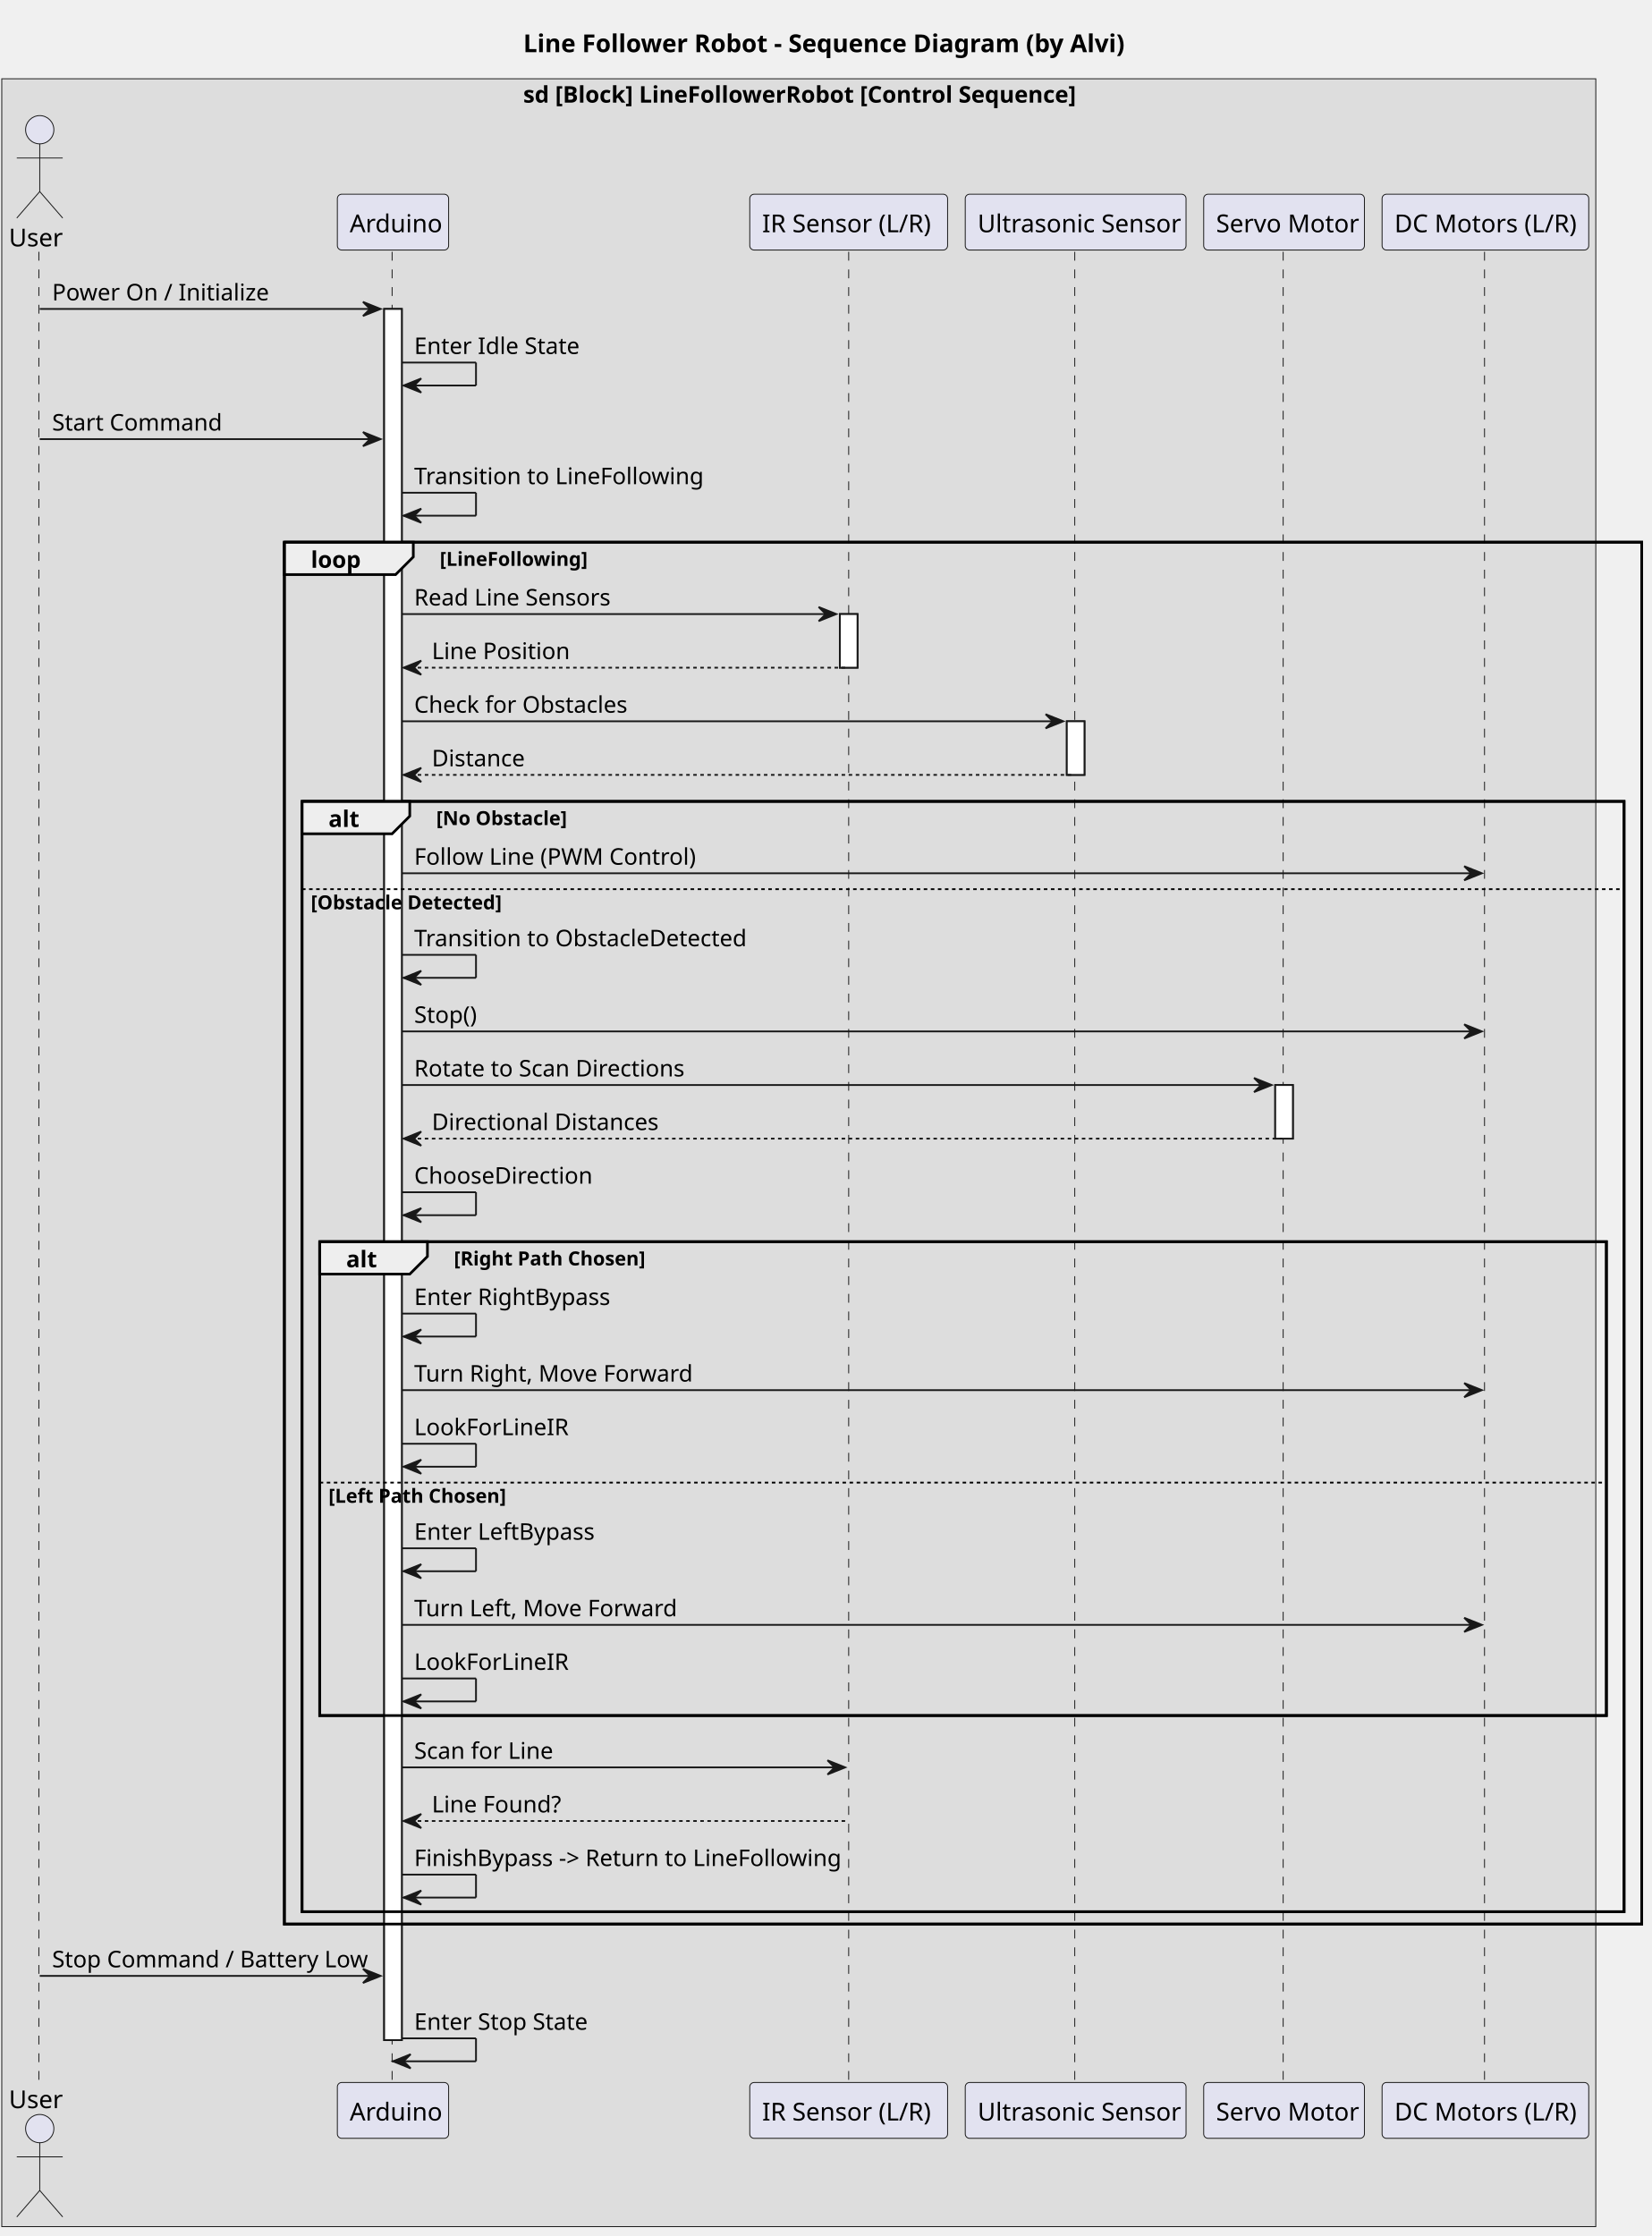
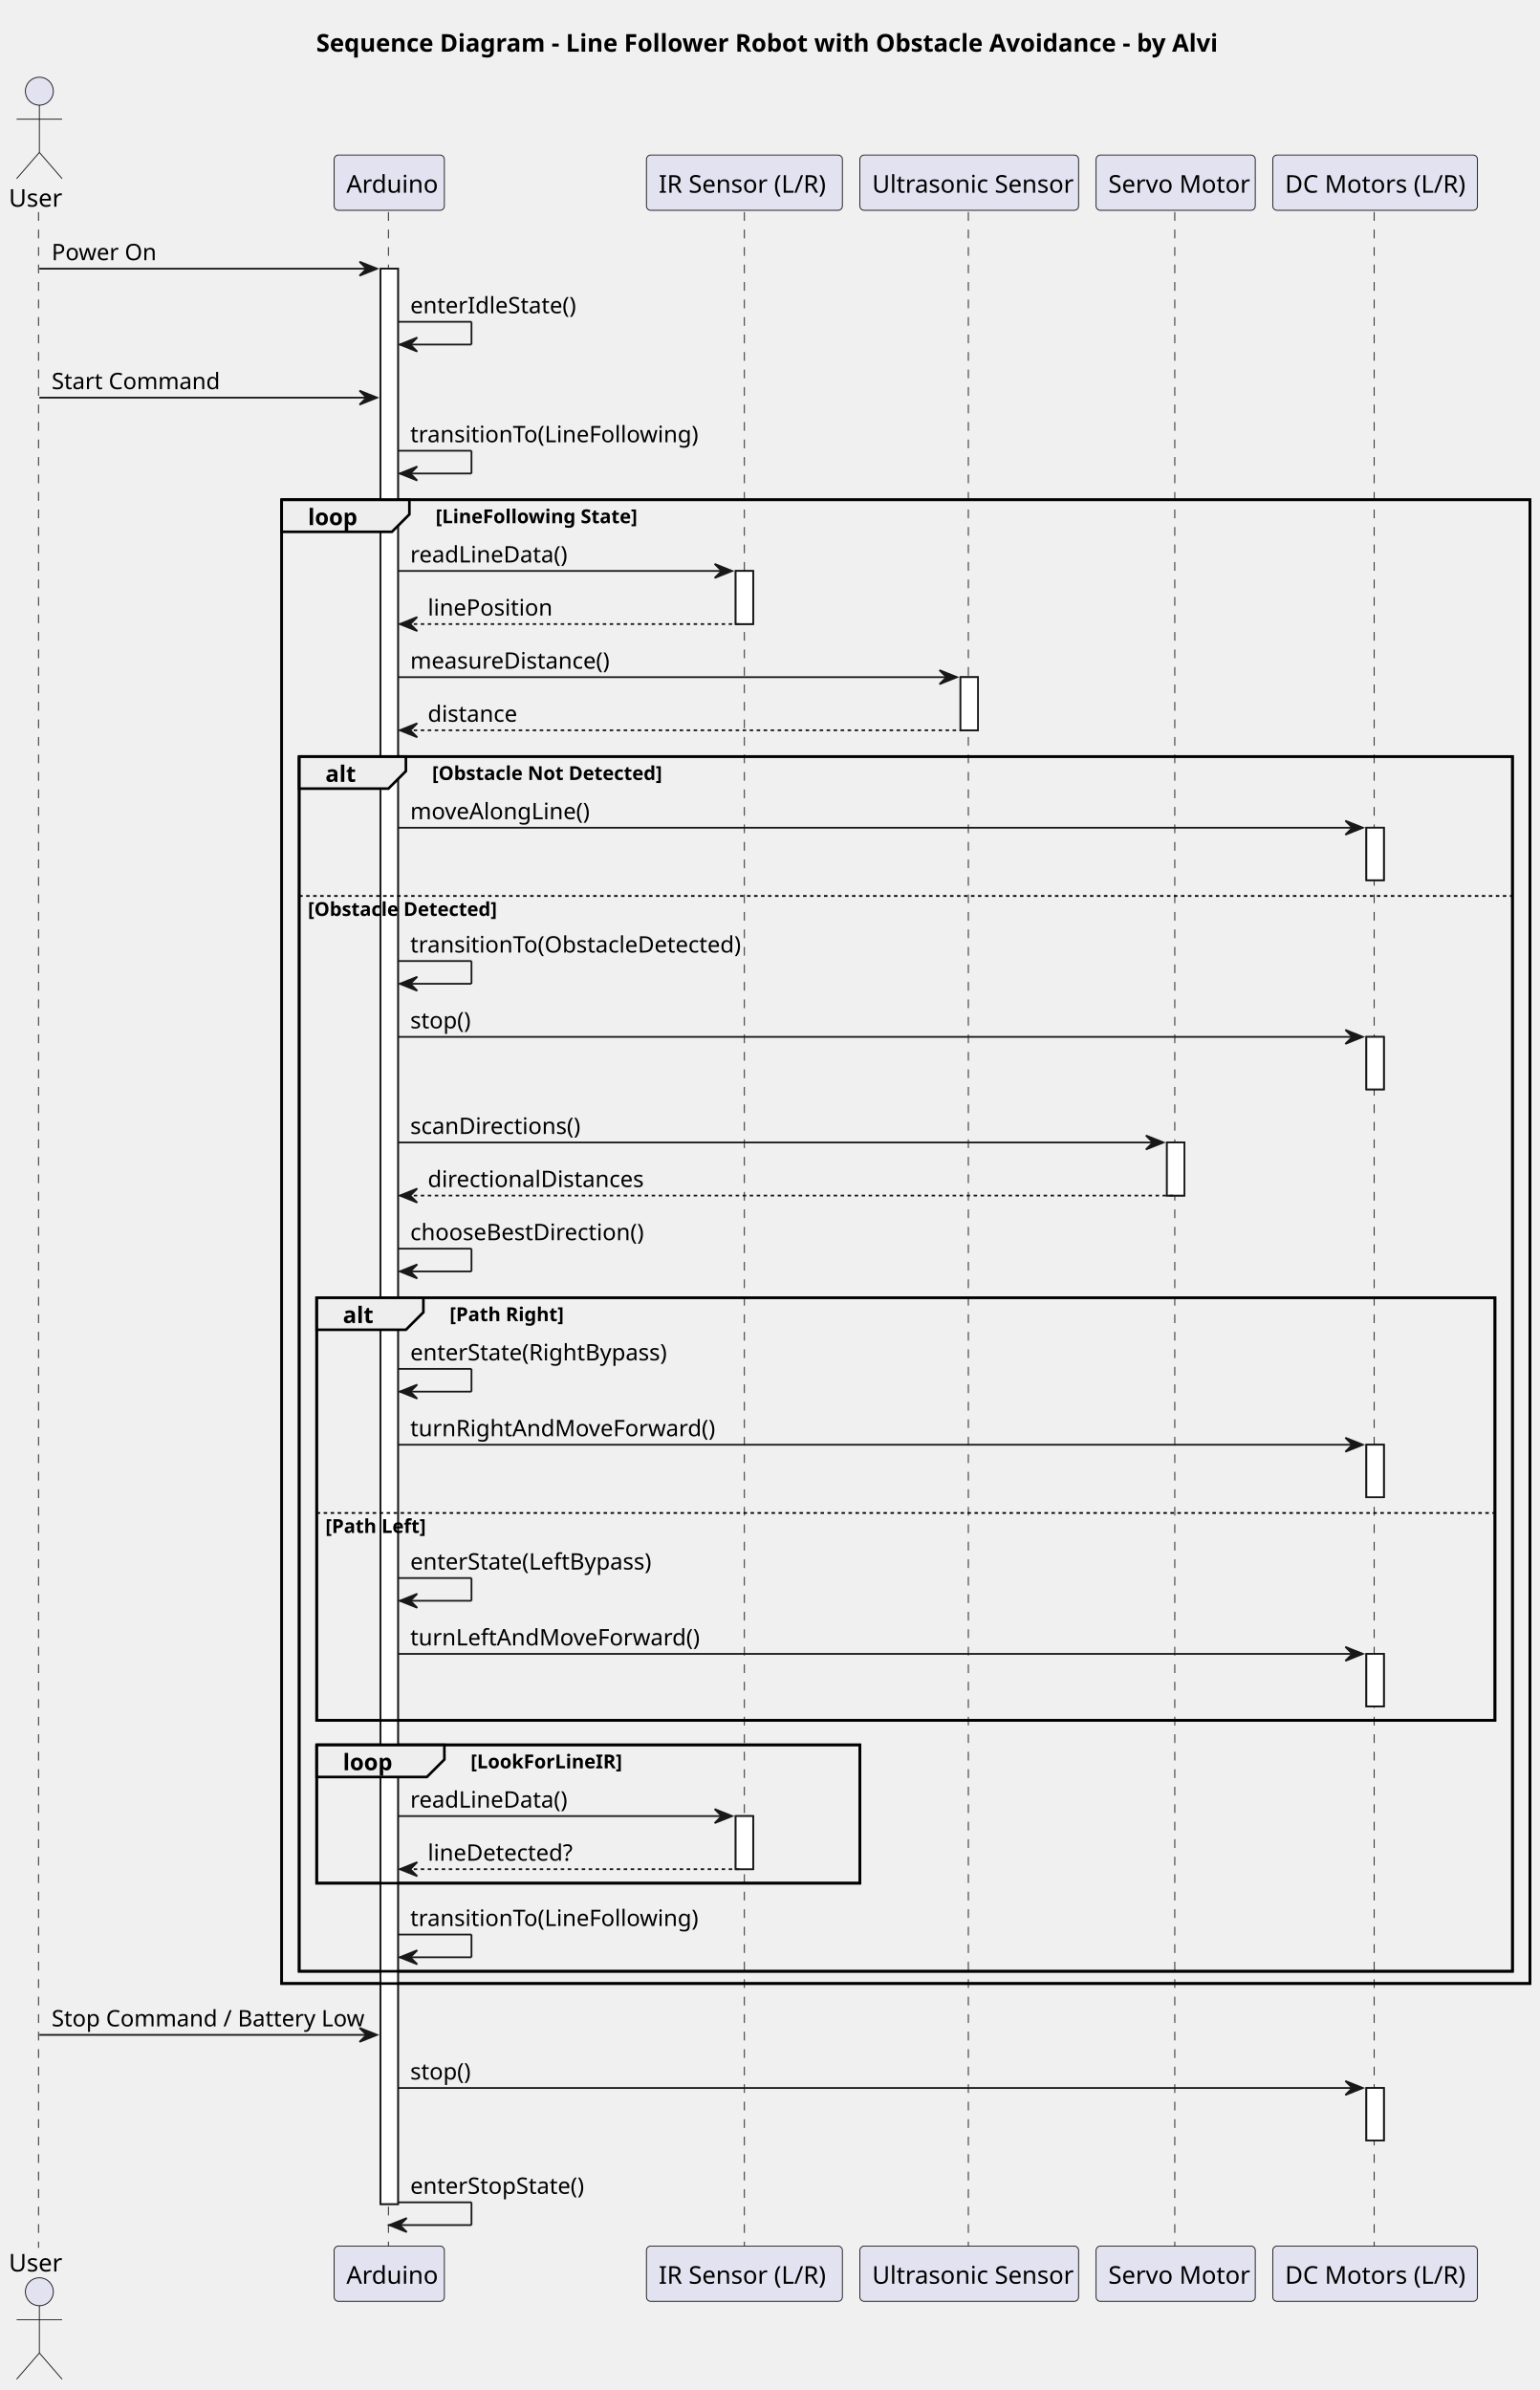
- <svg xmlns="http://www.w3.org/2000/svg" contentStyleType="text/css" height="1266px" preserveAspectRatio="none" style="width:935px;height:1266px;background:#FFFFFF;" version="1.1" viewBox="0 0 935 1266" width="935px" zoomAndPan="magnify">
+ <svg xmlns="http://www.w3.org/2000/svg" contentStyleType="text/css" height="1366px" preserveAspectRatio="none" style="width:880px;height:1366px;background:#FFFFFF;" version="1.1" viewBox="0 0 880 1366" width="880px" zoomAndPan="magnify">
  <defs />
  <g>
-     <text fill="#000000" font-family="sans-serif" font-size="14" font-weight="bold" lengthAdjust="spacing" textLength="346" x="296.25" y="29.533">Line Follower Robot - Sequence Diagram (by Alvi)</text>
-     <rect fill="#DDDDDD" height="1216.086" style="stroke:#181818;stroke-width:0.5;" width="902.5" x="1" y="44.609" />
-     <text fill="#000000" font-family="sans-serif" font-size="13" font-weight="bold" lengthAdjust="spacing" textLength="312" x="296.25" y="58.105">sd [Block] LineFollowerRobot [Control Sequence]</text>
-     <rect fill="#FFFFFF" height="980.164" style="stroke:#181818;stroke-width:1.0;" width="10" x="217.5" y="174.922" />
-     <rect fill="#FFFFFF" height="30.352" style="stroke:#181818;stroke-width:1.0;" width="10" x="475.5" y="347.68" />
-     <rect fill="#FFFFFF" height="30.352" style="stroke:#181818;stroke-width:1.0;" width="10" x="604" y="408.383" />
-     <rect fill="#FFFFFF" height="30.352" style="stroke:#181818;stroke-width:1.0;" width="10" x="722" y="614.328" />
-     <rect fill="none" height="782.406" style="stroke:#000000;stroke-width:1.5;" width="768.5" x="161" y="306.977" />
-     <rect fill="none" height="628.648" style="stroke:#000000;stroke-width:1.5;" width="748.5" x="171" y="453.734" />
-     <rect fill="none" height="268.297" style="stroke:#000000;stroke-width:1.5;" width="728.5" x="181" y="703.031" />
-     <line style="stroke:#181818;stroke-width:0.5;stroke-dasharray:5.0,5.0;" x1="22" x2="22" y1="142.57" y2="1180.086" />
-     <line style="stroke:#181818;stroke-width:0.5;stroke-dasharray:5.0,5.0;" x1="222" x2="222" y1="142.57" y2="1180.086" />
-     <line style="stroke:#181818;stroke-width:0.5;stroke-dasharray:5.0,5.0;" x1="480.5" x2="480.5" y1="142.57" y2="1180.086" />
-     <line style="stroke:#181818;stroke-width:0.5;stroke-dasharray:5.0,5.0;" x1="608.5" x2="608.5" y1="142.57" y2="1180.086" />
-     <line style="stroke:#181818;stroke-width:0.5;stroke-dasharray:5.0,5.0;" x1="726.5" x2="726.5" y1="142.57" y2="1180.086" />
-     <line style="stroke:#181818;stroke-width:0.5;stroke-dasharray:5.0,5.0;" x1="840.5" x2="840.5" y1="142.57" y2="1180.086" />
-     <text fill="#000000" font-family="sans-serif" font-size="14" lengthAdjust="spacing" textLength="29" x="5" y="139.494">User</text>
-     <ellipse cx="22.5" cy="73.461" fill="#E2E2F0" rx="8" ry="8" style="stroke:#181818;stroke-width:0.5;" />
-     <path d="M22.5,81.461 L22.5,108.461 M9.5,89.461 L35.5,89.461 M22.5,108.461 L9.5,123.461 M22.5,108.461 L35.5,123.461 " fill="none" style="stroke:#181818;stroke-width:0.5;" />
-     <text fill="#000000" font-family="sans-serif" font-size="14" lengthAdjust="spacing" textLength="29" x="5" y="1193.619">User</text>
-     <ellipse cx="22.5" cy="1205.195" fill="#E2E2F0" rx="8" ry="8" style="stroke:#181818;stroke-width:0.5;" />
-     <path d="M22.5,1213.195 L22.5,1240.195 M9.5,1221.195 L35.5,1221.195 M22.5,1240.195 L9.5,1255.195 M22.5,1240.195 L35.5,1255.195 " fill="none" style="stroke:#181818;stroke-width:0.5;" />
-     <rect fill="#E2E2F0" height="31.609" rx="2.5" ry="2.5" style="stroke:#181818;stroke-width:0.5;" width="63" x="191" y="109.961" />
-     <text fill="#000000" font-family="sans-serif" font-size="14" lengthAdjust="spacing" textLength="49" x="198" y="131.494">Arduino</text>
-     <rect fill="#E2E2F0" height="31.609" rx="2.5" ry="2.5" style="stroke:#181818;stroke-width:0.5;" width="63" x="191" y="1179.086" />
-     <text fill="#000000" font-family="sans-serif" font-size="14" lengthAdjust="spacing" textLength="49" x="198" y="1200.619">Arduino</text>
-     <rect fill="#E2E2F0" height="31.609" rx="2.5" ry="2.5" style="stroke:#181818;stroke-width:0.5;" width="112" x="424.5" y="109.961" />
-     <text fill="#000000" font-family="sans-serif" font-size="14" lengthAdjust="spacing" textLength="98" x="431.5" y="131.494">IR Sensor (L/R)</text>
-     <rect fill="#E2E2F0" height="31.609" rx="2.5" ry="2.5" style="stroke:#181818;stroke-width:0.5;" width="112" x="424.5" y="1179.086" />
-     <text fill="#000000" font-family="sans-serif" font-size="14" lengthAdjust="spacing" textLength="98" x="431.5" y="1200.619">IR Sensor (L/R)</text>
-     <rect fill="#E2E2F0" height="31.609" rx="2.5" ry="2.5" style="stroke:#181818;stroke-width:0.5;" width="125" x="546.5" y="109.961" />
-     <text fill="#000000" font-family="sans-serif" font-size="14" lengthAdjust="spacing" textLength="111" x="553.5" y="131.494">Ultrasonic Sensor</text>
-     <rect fill="#E2E2F0" height="31.609" rx="2.5" ry="2.5" style="stroke:#181818;stroke-width:0.5;" width="125" x="546.5" y="1179.086" />
-     <text fill="#000000" font-family="sans-serif" font-size="14" lengthAdjust="spacing" textLength="111" x="553.5" y="1200.619">Ultrasonic Sensor</text>
-     <rect fill="#E2E2F0" height="31.609" rx="2.5" ry="2.5" style="stroke:#181818;stroke-width:0.5;" width="91" x="681.5" y="109.961" />
-     <text fill="#000000" font-family="sans-serif" font-size="14" lengthAdjust="spacing" textLength="77" x="688.5" y="131.494">Servo Motor</text>
-     <rect fill="#E2E2F0" height="31.609" rx="2.5" ry="2.5" style="stroke:#181818;stroke-width:0.5;" width="91" x="681.5" y="1179.086" />
-     <text fill="#000000" font-family="sans-serif" font-size="14" lengthAdjust="spacing" textLength="77" x="688.5" y="1200.619">Servo Motor</text>
-     <rect fill="#E2E2F0" height="31.609" rx="2.5" ry="2.5" style="stroke:#181818;stroke-width:0.5;" width="117" x="782.5" y="109.961" />
-     <text fill="#000000" font-family="sans-serif" font-size="14" lengthAdjust="spacing" textLength="103" x="789.5" y="131.494">DC Motors (L/R)</text>
-     <rect fill="#E2E2F0" height="31.609" rx="2.5" ry="2.5" style="stroke:#181818;stroke-width:0.5;" width="117" x="782.5" y="1179.086" />
-     <text fill="#000000" font-family="sans-serif" font-size="14" lengthAdjust="spacing" textLength="103" x="789.5" y="1200.619">DC Motors (L/R)</text>
-     <rect fill="#FFFFFF" height="980.164" style="stroke:#181818;stroke-width:1.0;" width="10" x="217.5" y="174.922" />
-     <rect fill="#FFFFFF" height="30.352" style="stroke:#181818;stroke-width:1.0;" width="10" x="475.5" y="347.68" />
-     <rect fill="#FFFFFF" height="30.352" style="stroke:#181818;stroke-width:1.0;" width="10" x="604" y="408.383" />
-     <rect fill="#FFFFFF" height="30.352" style="stroke:#181818;stroke-width:1.0;" width="10" x="722" y="614.328" />
-     <polygon fill="#181818" points="205.5,170.922,215.5,174.922,205.5,178.922,209.5,174.922" style="stroke:#181818;stroke-width:1.0;" />
-     <line style="stroke:#181818;stroke-width:1.0;" x1="22.5" x2="211.5" y1="174.922" y2="174.922" />
-     <text fill="#000000" font-family="sans-serif" font-size="13" lengthAdjust="spacing" textLength="116" x="29.5" y="170.065">Power On / Initialize</text>
-     <line style="stroke:#181818;stroke-width:1.0;" x1="227.5" x2="269.5" y1="205.273" y2="205.273" />
-     <line style="stroke:#181818;stroke-width:1.0;" x1="269.5" x2="269.5" y1="205.273" y2="218.273" />
-     <line style="stroke:#181818;stroke-width:1.0;" x1="228.5" x2="269.5" y1="218.273" y2="218.273" />
-     <polygon fill="#181818" points="238.5,214.273,228.5,218.273,238.5,222.273,234.5,218.273" style="stroke:#181818;stroke-width:1.0;" />
-     <text fill="#000000" font-family="sans-serif" font-size="13" lengthAdjust="spacing" textLength="90" x="234.5" y="200.417">Enter Idle State</text>
-     <polygon fill="#181818" points="205.5,244.625,215.5,248.625,205.5,252.625,209.5,248.625" style="stroke:#181818;stroke-width:1.0;" />
-     <line style="stroke:#181818;stroke-width:1.0;" x1="22.5" x2="211.5" y1="248.625" y2="248.625" />
-     <text fill="#000000" font-family="sans-serif" font-size="13" lengthAdjust="spacing" textLength="91" x="29.5" y="243.769">Start Command</text>
-     <line style="stroke:#181818;stroke-width:1.0;" x1="227.5" x2="269.5" y1="278.977" y2="278.977" />
-     <line style="stroke:#181818;stroke-width:1.0;" x1="269.5" x2="269.5" y1="278.977" y2="291.977" />
-     <line style="stroke:#181818;stroke-width:1.0;" x1="228.5" x2="269.5" y1="291.977" y2="291.977" />
-     <polygon fill="#181818" points="238.5,287.977,228.5,291.977,238.5,295.977,234.5,291.977" style="stroke:#181818;stroke-width:1.0;" />
-     <text fill="#000000" font-family="sans-serif" font-size="13" lengthAdjust="spacing" textLength="153" x="234.5" y="274.12">Transition to LineFollowing</text>
-     <path d="M161,306.977 L234,306.977 L234,315.328 L224,325.328 L161,325.328 L161,306.977 " fill="#EEEEEE" style="stroke:#000000;stroke-width:1.5;" />
-     <rect fill="none" height="782.406" style="stroke:#000000;stroke-width:1.5;" width="768.5" x="161" y="306.977" />
-     <text fill="#000000" font-family="sans-serif" font-size="13" font-weight="bold" lengthAdjust="spacing" textLength="28" x="176" y="321.472">loop</text>
-     <text fill="#000000" font-family="sans-serif" font-size="11" font-weight="bold" lengthAdjust="spacing" textLength="85" x="249" y="320.396">[LineFollowing]</text>
-     <polygon fill="#181818" points="463.5,343.68,473.5,347.68,463.5,351.68,467.5,347.68" style="stroke:#181818;stroke-width:1.0;" />
-     <line style="stroke:#181818;stroke-width:1.0;" x1="227.5" x2="469.5" y1="347.68" y2="347.68" />
-     <text fill="#000000" font-family="sans-serif" font-size="13" lengthAdjust="spacing" textLength="110" x="234.5" y="342.823">Read Line Sensors</text>
-     <polygon fill="#181818" points="238.5,374.031,228.5,378.031,238.5,382.031,234.5,378.031" style="stroke:#181818;stroke-width:1.0;" />
-     <line style="stroke:#181818;stroke-width:1.0;stroke-dasharray:2.0,2.0;" x1="232.5" x2="479.5" y1="378.031" y2="378.031" />
-     <text fill="#000000" font-family="sans-serif" font-size="13" lengthAdjust="spacing" textLength="75" x="244.5" y="373.175">Line Position</text>
-     <polygon fill="#181818" points="592,404.383,602,408.383,592,412.383,596,408.383" style="stroke:#181818;stroke-width:1.0;" />
-     <line style="stroke:#181818;stroke-width:1.0;" x1="227.5" x2="598" y1="408.383" y2="408.383" />
-     <text fill="#000000" font-family="sans-serif" font-size="13" lengthAdjust="spacing" textLength="118" x="234.5" y="403.526">Check for Obstacles</text>
-     <polygon fill="#181818" points="238.5,434.734,228.5,438.734,238.5,442.734,234.5,438.734" style="stroke:#181818;stroke-width:1.0;" />
-     <line style="stroke:#181818;stroke-width:1.0;stroke-dasharray:2.0,2.0;" x1="232.5" x2="608" y1="438.734" y2="438.734" />
-     <text fill="#000000" font-family="sans-serif" font-size="13" lengthAdjust="spacing" textLength="51" x="244.5" y="433.878">Distance</text>
-     <path d="M171,453.734 L232,453.734 L232,462.086 L222,472.086 L171,472.086 L171,453.734 " fill="#EEEEEE" style="stroke:#000000;stroke-width:1.5;" />
-     <rect fill="none" height="628.648" style="stroke:#000000;stroke-width:1.5;" width="748.5" x="171" y="453.734" />
-     <text fill="#000000" font-family="sans-serif" font-size="13" font-weight="bold" lengthAdjust="spacing" textLength="16" x="186" y="468.229">alt</text>
-     <text fill="#000000" font-family="sans-serif" font-size="11" font-weight="bold" lengthAdjust="spacing" textLength="73" x="247" y="467.153">[No Obstacle]</text>
-     <polygon fill="#181818" points="829,490.438,839,494.438,829,498.438,833,494.438" style="stroke:#181818;stroke-width:1.0;" />
-     <line style="stroke:#181818;stroke-width:1.0;" x1="227.5" x2="835" y1="494.438" y2="494.438" />
-     <text fill="#000000" font-family="sans-serif" font-size="13" lengthAdjust="spacing" textLength="155" x="234.5" y="489.581">Follow Line (PWM Control)</text>
-     <line style="stroke:#000000;stroke-width:1.0;stroke-dasharray:2.0,2.0;" x1="171" x2="919.5" y1="503.438" y2="503.438" />
-     <text fill="#000000" font-family="sans-serif" font-size="11" font-weight="bold" lengthAdjust="spacing" textLength="108" x="176" y="514.856">[Obstacle Detected]</text>
-     <line style="stroke:#181818;stroke-width:1.0;" x1="227.5" x2="269.5" y1="540.625" y2="540.625" />
-     <line style="stroke:#181818;stroke-width:1.0;" x1="269.5" x2="269.5" y1="540.625" y2="553.625" />
-     <line style="stroke:#181818;stroke-width:1.0;" x1="228.5" x2="269.5" y1="553.625" y2="553.625" />
-     <polygon fill="#181818" points="238.5,549.625,228.5,553.625,238.5,557.625,234.5,553.625" style="stroke:#181818;stroke-width:1.0;" />
-     <text fill="#000000" font-family="sans-serif" font-size="13" lengthAdjust="spacing" textLength="179" x="234.5" y="535.769">Transition to ObstacleDetected</text>
-     <polygon fill="#181818" points="829,579.977,839,583.977,829,587.977,833,583.977" style="stroke:#181818;stroke-width:1.0;" />
-     <line style="stroke:#181818;stroke-width:1.0;" x1="227.5" x2="835" y1="583.977" y2="583.977" />
-     <text fill="#000000" font-family="sans-serif" font-size="13" lengthAdjust="spacing" textLength="35" x="234.5" y="579.12">Stop()</text>
-     <polygon fill="#181818" points="710,610.328,720,614.328,710,618.328,714,614.328" style="stroke:#181818;stroke-width:1.0;" />
-     <line style="stroke:#181818;stroke-width:1.0;" x1="227.5" x2="716" y1="614.328" y2="614.328" />
-     <text fill="#000000" font-family="sans-serif" font-size="13" lengthAdjust="spacing" textLength="149" x="234.5" y="609.472">Rotate to Scan Directions</text>
-     <polygon fill="#181818" points="238.5,640.68,228.5,644.68,238.5,648.68,234.5,644.68" style="stroke:#181818;stroke-width:1.0;" />
-     <line style="stroke:#181818;stroke-width:1.0;stroke-dasharray:2.0,2.0;" x1="232.5" x2="726" y1="644.68" y2="644.68" />
-     <text fill="#000000" font-family="sans-serif" font-size="13" lengthAdjust="spacing" textLength="123" x="244.5" y="639.823">Directional Distances</text>
-     <line style="stroke:#181818;stroke-width:1.0;" x1="227.5" x2="269.5" y1="675.031" y2="675.031" />
-     <line style="stroke:#181818;stroke-width:1.0;" x1="269.5" x2="269.5" y1="675.031" y2="688.031" />
-     <line style="stroke:#181818;stroke-width:1.0;" x1="228.5" x2="269.5" y1="688.031" y2="688.031" />
-     <polygon fill="#181818" points="238.5,684.031,228.5,688.031,238.5,692.031,234.5,688.031" style="stroke:#181818;stroke-width:1.0;" />
-     <text fill="#000000" font-family="sans-serif" font-size="13" lengthAdjust="spacing" textLength="95" x="234.5" y="670.175">ChooseDirection</text>
-     <path d="M181,703.031 L242,703.031 L242,711.383 L232,721.383 L181,721.383 L181,703.031 " fill="#EEEEEE" style="stroke:#000000;stroke-width:1.5;" />
-     <rect fill="none" height="268.297" style="stroke:#000000;stroke-width:1.5;" width="728.5" x="181" y="703.031" />
-     <text fill="#000000" font-family="sans-serif" font-size="13" font-weight="bold" lengthAdjust="spacing" textLength="16" x="196" y="717.526">alt</text>
-     <text fill="#000000" font-family="sans-serif" font-size="11" font-weight="bold" lengthAdjust="spacing" textLength="109" x="257" y="716.45">[Right Path Chosen]</text>
-     <line style="stroke:#181818;stroke-width:1.0;" x1="227.5" x2="269.5" y1="743.734" y2="743.734" />
-     <line style="stroke:#181818;stroke-width:1.0;" x1="269.5" x2="269.5" y1="743.734" y2="756.734" />
-     <line style="stroke:#181818;stroke-width:1.0;" x1="228.5" x2="269.5" y1="756.734" y2="756.734" />
-     <polygon fill="#181818" points="238.5,752.734,228.5,756.734,238.5,760.734,234.5,756.734" style="stroke:#181818;stroke-width:1.0;" />
-     <text fill="#000000" font-family="sans-serif" font-size="13" lengthAdjust="spacing" textLength="109" x="234.5" y="738.878">Enter RightBypass</text>
-     <polygon fill="#181818" points="829,783.086,839,787.086,829,791.086,833,787.086" style="stroke:#181818;stroke-width:1.0;" />
-     <line style="stroke:#181818;stroke-width:1.0;" x1="227.5" x2="835" y1="787.086" y2="787.086" />
-     <text fill="#000000" font-family="sans-serif" font-size="13" lengthAdjust="spacing" textLength="147" x="234.5" y="782.23">Turn Right, Move Forward</text>
-     <line style="stroke:#181818;stroke-width:1.0;" x1="227.5" x2="269.5" y1="817.438" y2="817.438" />
-     <line style="stroke:#181818;stroke-width:1.0;" x1="269.5" x2="269.5" y1="817.438" y2="830.438" />
-     <line style="stroke:#181818;stroke-width:1.0;" x1="228.5" x2="269.5" y1="830.438" y2="830.438" />
-     <polygon fill="#181818" points="238.5,826.438,228.5,830.438,238.5,834.438,234.5,830.438" style="stroke:#181818;stroke-width:1.0;" />
-     <text fill="#000000" font-family="sans-serif" font-size="13" lengthAdjust="spacing" textLength="83" x="234.5" y="812.581">LookForLineIR</text>
-     <line style="stroke:#000000;stroke-width:1.0;stroke-dasharray:2.0,2.0;" x1="181" x2="909.5" y1="839.438" y2="839.438" />
-     <text fill="#000000" font-family="sans-serif" font-size="11" font-weight="bold" lengthAdjust="spacing" textLength="103" x="186" y="850.856">[Left Path Chosen]</text>
-     <line style="stroke:#181818;stroke-width:1.0;" x1="227.5" x2="269.5" y1="876.625" y2="876.625" />
-     <line style="stroke:#181818;stroke-width:1.0;" x1="269.5" x2="269.5" y1="876.625" y2="889.625" />
-     <line style="stroke:#181818;stroke-width:1.0;" x1="228.5" x2="269.5" y1="889.625" y2="889.625" />
-     <polygon fill="#181818" points="238.5,885.625,228.5,889.625,238.5,893.625,234.5,889.625" style="stroke:#181818;stroke-width:1.0;" />
-     <text fill="#000000" font-family="sans-serif" font-size="13" lengthAdjust="spacing" textLength="100" x="234.5" y="871.769">Enter LeftBypass</text>
-     <polygon fill="#181818" points="829,915.977,839,919.977,829,923.977,833,919.977" style="stroke:#181818;stroke-width:1.0;" />
-     <line style="stroke:#181818;stroke-width:1.0;" x1="227.5" x2="835" y1="919.977" y2="919.977" />
-     <text fill="#000000" font-family="sans-serif" font-size="13" lengthAdjust="spacing" textLength="138" x="234.5" y="915.12">Turn Left, Move Forward</text>
-     <line style="stroke:#181818;stroke-width:1.0;" x1="227.5" x2="269.5" y1="950.328" y2="950.328" />
-     <line style="stroke:#181818;stroke-width:1.0;" x1="269.5" x2="269.5" y1="950.328" y2="963.328" />
-     <line style="stroke:#181818;stroke-width:1.0;" x1="228.5" x2="269.5" y1="963.328" y2="963.328" />
-     <polygon fill="#181818" points="238.5,959.328,228.5,963.328,238.5,967.328,234.5,963.328" style="stroke:#181818;stroke-width:1.0;" />
-     <text fill="#000000" font-family="sans-serif" font-size="13" lengthAdjust="spacing" textLength="83" x="234.5" y="945.472">LookForLineIR</text>
-     <polygon fill="#181818" points="468.5,996.68,478.5,1000.68,468.5,1004.68,472.5,1000.68" style="stroke:#181818;stroke-width:1.0;" />
-     <line style="stroke:#181818;stroke-width:1.0;" x1="227.5" x2="474.5" y1="1000.68" y2="1000.68" />
-     <text fill="#000000" font-family="sans-serif" font-size="13" lengthAdjust="spacing" textLength="76" x="234.5" y="995.823">Scan for Line</text>
-     <polygon fill="#181818" points="238.5,1027.031,228.5,1031.031,238.5,1035.031,234.5,1031.031" style="stroke:#181818;stroke-width:1.0;" />
-     <line style="stroke:#181818;stroke-width:1.0;stroke-dasharray:2.0,2.0;" x1="232.5" x2="479.5" y1="1031.031" y2="1031.031" />
-     <text fill="#000000" font-family="sans-serif" font-size="13" lengthAdjust="spacing" textLength="71" x="244.5" y="1026.175">Line Found?</text>
-     <line style="stroke:#181818;stroke-width:1.0;" x1="227.5" x2="269.5" y1="1061.383" y2="1061.383" />
-     <line style="stroke:#181818;stroke-width:1.0;" x1="269.5" x2="269.5" y1="1061.383" y2="1074.383" />
-     <line style="stroke:#181818;stroke-width:1.0;" x1="228.5" x2="269.5" y1="1074.383" y2="1074.383" />
-     <polygon fill="#181818" points="238.5,1070.383,228.5,1074.383,238.5,1078.383,234.5,1074.383" style="stroke:#181818;stroke-width:1.0;" />
-     <text fill="#000000" font-family="sans-serif" font-size="13" lengthAdjust="spacing" textLength="234" x="234.5" y="1056.526">FinishBypass -&gt; Return to LineFollowing</text>
-     <polygon fill="#181818" points="205.5,1114.734,215.5,1118.734,205.5,1122.734,209.5,1118.734" style="stroke:#181818;stroke-width:1.0;" />
-     <line style="stroke:#181818;stroke-width:1.0;" x1="22.5" x2="211.5" y1="1118.734" y2="1118.734" />
-     <text fill="#000000" font-family="sans-serif" font-size="13" lengthAdjust="spacing" textLength="171" x="29.5" y="1113.878">Stop Command / Battery Low</text>
-     <line style="stroke:#181818;stroke-width:1.0;" x1="227.5" x2="269.5" y1="1154.086" y2="1154.086" />
-     <line style="stroke:#181818;stroke-width:1.0;" x1="269.5" x2="269.5" y1="1154.086" y2="1167.086" />
-     <line style="stroke:#181818;stroke-width:1.0;" x1="222.5" x2="269.5" y1="1167.086" y2="1167.086" />
-     <polygon fill="#181818" points="232.5,1163.086,222.5,1167.086,232.5,1171.086,228.5,1167.086" style="stroke:#181818;stroke-width:1.0;" />
-     <text fill="#000000" font-family="sans-serif" font-size="13" lengthAdjust="spacing" textLength="97" x="234.5" y="1149.229">Enter Stop State</text>
+     <text fill="#000000" font-family="sans-serif" font-size="14" font-weight="bold" lengthAdjust="spacing" textLength="522" x="180.75" y="29.533">Sequence Diagram - Line Follower Robot with Obstacle Avoidance - by Alvi</text>
+     <rect fill="#FFFFFF" height="1106.164" style="stroke:#181818;stroke-width:1.0;" width="10" x="217.5" y="153.57" />
+     <rect fill="#FFFFFF" height="30.352" style="stroke:#181818;stroke-width:1.0;" width="10" x="420.5" y="326.328" />
+     <rect fill="#FFFFFF" height="30.352" style="stroke:#181818;stroke-width:1.0;" width="10" x="420.5" y="1037.977" />
+     <rect fill="#FFFFFF" height="30.352" style="stroke:#181818;stroke-width:1.0;" width="10" x="549" y="387.031" />
+     <rect fill="#FFFFFF" height="30.352" style="stroke:#181818;stroke-width:1.0;" width="10" x="667" y="652.977" />
+     <rect fill="#FFFFFF" height="30" style="stroke:#181818;stroke-width:1.0;" width="10" x="781" y="473.086" />
+     <rect fill="#FFFFFF" height="30" style="stroke:#181818;stroke-width:1.0;" width="10" x="781" y="592.625" />
+     <rect fill="#FFFFFF" height="30" style="stroke:#181818;stroke-width:1.0;" width="10" x="781" y="825.734" />
+     <rect fill="#FFFFFF" height="30" style="stroke:#181818;stroke-width:1.0;" width="10" x="781" y="945.273" />
+     <rect fill="#FFFFFF" height="30" style="stroke:#181818;stroke-width:1.0;" width="10" x="781" y="1193.383" />
+     <rect fill="none" height="848.055" style="stroke:#000000;stroke-width:1.5;" width="713.5" x="161" y="285.625" />
+     <rect fill="none" height="694.297" style="stroke:#000000;stroke-width:1.5;" width="693.5" x="171" y="432.383" />
+     <rect fill="none" height="241.594" style="stroke:#000000;stroke-width:1.5;" width="673.5" x="181" y="741.68" />
+     <rect fill="none" height="79.055" style="stroke:#000000;stroke-width:1.5;" width="310.5" x="181" y="997.273" />
+     <line style="stroke:#181818;stroke-width:0.5;stroke-dasharray:5.0,5.0;" x1="22" x2="22" y1="121.219" y2="1284.734" />
+     <line style="stroke:#181818;stroke-width:0.5;stroke-dasharray:5.0,5.0;" x1="222" x2="222" y1="121.219" y2="1284.734" />
+     <line style="stroke:#181818;stroke-width:0.5;stroke-dasharray:5.0,5.0;" x1="425.5" x2="425.5" y1="121.219" y2="1284.734" />
+     <line style="stroke:#181818;stroke-width:0.5;stroke-dasharray:5.0,5.0;" x1="553.5" x2="553.5" y1="121.219" y2="1284.734" />
+     <line style="stroke:#181818;stroke-width:0.5;stroke-dasharray:5.0,5.0;" x1="671.5" x2="671.5" y1="121.219" y2="1284.734" />
+     <line style="stroke:#181818;stroke-width:0.5;stroke-dasharray:5.0,5.0;" x1="785.5" x2="785.5" y1="121.219" y2="1284.734" />
+     <text fill="#000000" font-family="sans-serif" font-size="14" lengthAdjust="spacing" textLength="29" x="5" y="118.143">User</text>
+     <ellipse cx="22.5" cy="52.109" fill="#E2E2F0" rx="8" ry="8" style="stroke:#181818;stroke-width:0.5;" />
+     <path d="M22.5,60.109 L22.5,87.109 M9.5,68.109 L35.5,68.109 M22.5,87.109 L9.5,102.109 M22.5,87.109 L35.5,102.109 " fill="none" style="stroke:#181818;stroke-width:0.5;" />
+     <text fill="#000000" font-family="sans-serif" font-size="14" lengthAdjust="spacing" textLength="29" x="5" y="1298.268">User</text>
+     <ellipse cx="22.5" cy="1309.844" fill="#E2E2F0" rx="8" ry="8" style="stroke:#181818;stroke-width:0.5;" />
+     <path d="M22.5,1317.844 L22.5,1344.844 M9.5,1325.844 L35.5,1325.844 M22.5,1344.844 L9.5,1359.844 M22.5,1344.844 L35.5,1359.844 " fill="none" style="stroke:#181818;stroke-width:0.5;" />
+     <rect fill="#E2E2F0" height="31.609" rx="2.5" ry="2.5" style="stroke:#181818;stroke-width:0.5;" width="63" x="191" y="88.609" />
+     <text fill="#000000" font-family="sans-serif" font-size="14" lengthAdjust="spacing" textLength="49" x="198" y="110.143">Arduino</text>
+     <rect fill="#E2E2F0" height="31.609" rx="2.5" ry="2.5" style="stroke:#181818;stroke-width:0.5;" width="63" x="191" y="1283.734" />
+     <text fill="#000000" font-family="sans-serif" font-size="14" lengthAdjust="spacing" textLength="49" x="198" y="1305.268">Arduino</text>
+     <rect fill="#E2E2F0" height="31.609" rx="2.5" ry="2.5" style="stroke:#181818;stroke-width:0.5;" width="112" x="369.5" y="88.609" />
+     <text fill="#000000" font-family="sans-serif" font-size="14" lengthAdjust="spacing" textLength="98" x="376.5" y="110.143">IR Sensor (L/R)</text>
+     <rect fill="#E2E2F0" height="31.609" rx="2.5" ry="2.5" style="stroke:#181818;stroke-width:0.5;" width="112" x="369.5" y="1283.734" />
+     <text fill="#000000" font-family="sans-serif" font-size="14" lengthAdjust="spacing" textLength="98" x="376.5" y="1305.268">IR Sensor (L/R)</text>
+     <rect fill="#E2E2F0" height="31.609" rx="2.5" ry="2.5" style="stroke:#181818;stroke-width:0.5;" width="125" x="491.5" y="88.609" />
+     <text fill="#000000" font-family="sans-serif" font-size="14" lengthAdjust="spacing" textLength="111" x="498.5" y="110.143">Ultrasonic Sensor</text>
+     <rect fill="#E2E2F0" height="31.609" rx="2.5" ry="2.5" style="stroke:#181818;stroke-width:0.5;" width="125" x="491.5" y="1283.734" />
+     <text fill="#000000" font-family="sans-serif" font-size="14" lengthAdjust="spacing" textLength="111" x="498.5" y="1305.268">Ultrasonic Sensor</text>
+     <rect fill="#E2E2F0" height="31.609" rx="2.5" ry="2.5" style="stroke:#181818;stroke-width:0.5;" width="91" x="626.5" y="88.609" />
+     <text fill="#000000" font-family="sans-serif" font-size="14" lengthAdjust="spacing" textLength="77" x="633.5" y="110.143">Servo Motor</text>
+     <rect fill="#E2E2F0" height="31.609" rx="2.5" ry="2.5" style="stroke:#181818;stroke-width:0.5;" width="91" x="626.5" y="1283.734" />
+     <text fill="#000000" font-family="sans-serif" font-size="14" lengthAdjust="spacing" textLength="77" x="633.5" y="1305.268">Servo Motor</text>
+     <rect fill="#E2E2F0" height="31.609" rx="2.5" ry="2.5" style="stroke:#181818;stroke-width:0.5;" width="117" x="727.5" y="88.609" />
+     <text fill="#000000" font-family="sans-serif" font-size="14" lengthAdjust="spacing" textLength="103" x="734.5" y="110.143">DC Motors (L/R)</text>
+     <rect fill="#E2E2F0" height="31.609" rx="2.5" ry="2.5" style="stroke:#181818;stroke-width:0.5;" width="117" x="727.5" y="1283.734" />
+     <text fill="#000000" font-family="sans-serif" font-size="14" lengthAdjust="spacing" textLength="103" x="734.5" y="1305.268">DC Motors (L/R)</text>
+     <rect fill="#FFFFFF" height="1106.164" style="stroke:#181818;stroke-width:1.0;" width="10" x="217.5" y="153.57" />
+     <rect fill="#FFFFFF" height="30.352" style="stroke:#181818;stroke-width:1.0;" width="10" x="420.5" y="326.328" />
+     <rect fill="#FFFFFF" height="30.352" style="stroke:#181818;stroke-width:1.0;" width="10" x="420.5" y="1037.977" />
+     <rect fill="#FFFFFF" height="30.352" style="stroke:#181818;stroke-width:1.0;" width="10" x="549" y="387.031" />
+     <rect fill="#FFFFFF" height="30.352" style="stroke:#181818;stroke-width:1.0;" width="10" x="667" y="652.977" />
+     <rect fill="#FFFFFF" height="30" style="stroke:#181818;stroke-width:1.0;" width="10" x="781" y="473.086" />
+     <rect fill="#FFFFFF" height="30" style="stroke:#181818;stroke-width:1.0;" width="10" x="781" y="592.625" />
+     <rect fill="#FFFFFF" height="30" style="stroke:#181818;stroke-width:1.0;" width="10" x="781" y="825.734" />
+     <rect fill="#FFFFFF" height="30" style="stroke:#181818;stroke-width:1.0;" width="10" x="781" y="945.273" />
+     <rect fill="#FFFFFF" height="30" style="stroke:#181818;stroke-width:1.0;" width="10" x="781" y="1193.383" />
+     <polygon fill="#181818" points="205.5,149.57,215.5,153.57,205.5,157.57,209.5,153.57" style="stroke:#181818;stroke-width:1.0;" />
+     <line style="stroke:#181818;stroke-width:1.0;" x1="22.5" x2="211.5" y1="153.57" y2="153.57" />
+     <text fill="#000000" font-family="sans-serif" font-size="13" lengthAdjust="spacing" textLength="57" x="29.5" y="148.714">Power On</text>
+     <line style="stroke:#181818;stroke-width:1.0;" x1="227.5" x2="269.5" y1="183.922" y2="183.922" />
+     <line style="stroke:#181818;stroke-width:1.0;" x1="269.5" x2="269.5" y1="183.922" y2="196.922" />
+     <line style="stroke:#181818;stroke-width:1.0;" x1="228.5" x2="269.5" y1="196.922" y2="196.922" />
+     <polygon fill="#181818" points="238.5,192.922,228.5,196.922,238.5,200.922,234.5,196.922" style="stroke:#181818;stroke-width:1.0;" />
+     <text fill="#000000" font-family="sans-serif" font-size="13" lengthAdjust="spacing" textLength="88" x="234.5" y="179.065">enterIdleState()</text>
+     <polygon fill="#181818" points="205.5,223.273,215.5,227.273,205.5,231.273,209.5,227.273" style="stroke:#181818;stroke-width:1.0;" />
+     <line style="stroke:#181818;stroke-width:1.0;" x1="22.5" x2="211.5" y1="227.273" y2="227.273" />
+     <text fill="#000000" font-family="sans-serif" font-size="13" lengthAdjust="spacing" textLength="91" x="29.5" y="222.417">Start Command</text>
+     <line style="stroke:#181818;stroke-width:1.0;" x1="227.5" x2="269.5" y1="257.625" y2="257.625" />
+     <line style="stroke:#181818;stroke-width:1.0;" x1="269.5" x2="269.5" y1="257.625" y2="270.625" />
+     <line style="stroke:#181818;stroke-width:1.0;" x1="228.5" x2="269.5" y1="270.625" y2="270.625" />
+     <polygon fill="#181818" points="238.5,266.625,228.5,270.625,238.5,274.625,234.5,270.625" style="stroke:#181818;stroke-width:1.0;" />
+     <text fill="#000000" font-family="sans-serif" font-size="13" lengthAdjust="spacing" textLength="153" x="234.5" y="252.769">transitionTo(LineFollowing)</text>
+     <path d="M161,285.625 L234,285.625 L234,293.977 L224,303.977 L161,303.977 L161,285.625 " fill="#EEEEEE" style="stroke:#000000;stroke-width:1.5;" />
+     <rect fill="none" height="848.055" style="stroke:#000000;stroke-width:1.5;" width="713.5" x="161" y="285.625" />
+     <text fill="#000000" font-family="sans-serif" font-size="13" font-weight="bold" lengthAdjust="spacing" textLength="28" x="176" y="300.12">loop</text>
+     <text fill="#000000" font-family="sans-serif" font-size="11" font-weight="bold" lengthAdjust="spacing" textLength="116" x="249" y="299.044">[LineFollowing State]</text>
+     <polygon fill="#181818" points="408.5,322.328,418.5,326.328,408.5,330.328,412.5,326.328" style="stroke:#181818;stroke-width:1.0;" />
+     <line style="stroke:#181818;stroke-width:1.0;" x1="227.5" x2="414.5" y1="326.328" y2="326.328" />
+     <text fill="#000000" font-family="sans-serif" font-size="13" lengthAdjust="spacing" textLength="84" x="234.5" y="321.472">readLineData()</text>
+     <polygon fill="#181818" points="238.5,352.68,228.5,356.68,238.5,360.68,234.5,356.68" style="stroke:#181818;stroke-width:1.0;" />
+     <line style="stroke:#181818;stroke-width:1.0;stroke-dasharray:2.0,2.0;" x1="232.5" x2="424.5" y1="356.68" y2="356.68" />
+     <text fill="#000000" font-family="sans-serif" font-size="13" lengthAdjust="spacing" textLength="67" x="244.5" y="351.823">linePosition</text>
+     <polygon fill="#181818" points="537,383.031,547,387.031,537,391.031,541,387.031" style="stroke:#181818;stroke-width:1.0;" />
+     <line style="stroke:#181818;stroke-width:1.0;" x1="227.5" x2="543" y1="387.031" y2="387.031" />
+     <text fill="#000000" font-family="sans-serif" font-size="13" lengthAdjust="spacing" textLength="109" x="234.5" y="382.175">measureDistance()</text>
+     <polygon fill="#181818" points="238.5,413.383,228.5,417.383,238.5,421.383,234.5,417.383" style="stroke:#181818;stroke-width:1.0;" />
+     <line style="stroke:#181818;stroke-width:1.0;stroke-dasharray:2.0,2.0;" x1="232.5" x2="553" y1="417.383" y2="417.383" />
+     <text fill="#000000" font-family="sans-serif" font-size="13" lengthAdjust="spacing" textLength="49" x="244.5" y="412.526">distance</text>
+     <path d="M171,432.383 L232,432.383 L232,440.734 L222,450.734 L171,450.734 L171,432.383 " fill="#EEEEEE" style="stroke:#000000;stroke-width:1.5;" />
+     <rect fill="none" height="694.297" style="stroke:#000000;stroke-width:1.5;" width="693.5" x="171" y="432.383" />
+     <text fill="#000000" font-family="sans-serif" font-size="13" font-weight="bold" lengthAdjust="spacing" textLength="16" x="186" y="446.878">alt</text>
+     <text fill="#000000" font-family="sans-serif" font-size="11" font-weight="bold" lengthAdjust="spacing" textLength="129" x="247" y="445.802">[Obstacle Not Detected]</text>
+     <polygon fill="#181818" points="769,469.086,779,473.086,769,477.086,773,473.086" style="stroke:#181818;stroke-width:1.0;" />
+     <line style="stroke:#181818;stroke-width:1.0;" x1="227.5" x2="775" y1="473.086" y2="473.086" />
+     <text fill="#000000" font-family="sans-serif" font-size="13" lengthAdjust="spacing" textLength="95" x="234.5" y="468.229">moveAlongLine()</text>
+     <line style="stroke:#000000;stroke-width:1.0;stroke-dasharray:2.0,2.0;" x1="171" x2="864.5" y1="512.086" y2="512.086" />
+     <text fill="#000000" font-family="sans-serif" font-size="11" font-weight="bold" lengthAdjust="spacing" textLength="108" x="176" y="523.505">[Obstacle Detected]</text>
+     <line style="stroke:#181818;stroke-width:1.0;" x1="227.5" x2="269.5" y1="549.273" y2="549.273" />
+     <line style="stroke:#181818;stroke-width:1.0;" x1="269.5" x2="269.5" y1="549.273" y2="562.273" />
+     <line style="stroke:#181818;stroke-width:1.0;" x1="228.5" x2="269.5" y1="562.273" y2="562.273" />
+     <polygon fill="#181818" points="238.5,558.273,228.5,562.273,238.5,566.273,234.5,562.273" style="stroke:#181818;stroke-width:1.0;" />
+     <text fill="#000000" font-family="sans-serif" font-size="13" lengthAdjust="spacing" textLength="179" x="234.5" y="544.417">transitionTo(ObstacleDetected)</text>
+     <polygon fill="#181818" points="769,588.625,779,592.625,769,596.625,773,592.625" style="stroke:#181818;stroke-width:1.0;" />
+     <line style="stroke:#181818;stroke-width:1.0;" x1="227.5" x2="775" y1="592.625" y2="592.625" />
+     <text fill="#000000" font-family="sans-serif" font-size="13" lengthAdjust="spacing" textLength="33" x="234.5" y="587.769">stop()</text>
+     <polygon fill="#181818" points="655,648.977,665,652.977,655,656.977,659,652.977" style="stroke:#181818;stroke-width:1.0;" />
+     <line style="stroke:#181818;stroke-width:1.0;" x1="227.5" x2="661" y1="652.977" y2="652.977" />
+     <text fill="#000000" font-family="sans-serif" font-size="13" lengthAdjust="spacing" textLength="94" x="234.5" y="648.12">scanDirections()</text>
+     <polygon fill="#181818" points="238.5,679.328,228.5,683.328,238.5,687.328,234.5,683.328" style="stroke:#181818;stroke-width:1.0;" />
+     <line style="stroke:#181818;stroke-width:1.0;stroke-dasharray:2.0,2.0;" x1="232.5" x2="671" y1="683.328" y2="683.328" />
+     <text fill="#000000" font-family="sans-serif" font-size="13" lengthAdjust="spacing" textLength="117" x="244.5" y="678.472">directionalDistances</text>
+     <line style="stroke:#181818;stroke-width:1.0;" x1="227.5" x2="269.5" y1="713.68" y2="713.68" />
+     <line style="stroke:#181818;stroke-width:1.0;" x1="269.5" x2="269.5" y1="713.68" y2="726.68" />
+     <line style="stroke:#181818;stroke-width:1.0;" x1="228.5" x2="269.5" y1="726.68" y2="726.68" />
+     <polygon fill="#181818" points="238.5,722.68,228.5,726.68,238.5,730.68,234.5,726.68" style="stroke:#181818;stroke-width:1.0;" />
+     <text fill="#000000" font-family="sans-serif" font-size="13" lengthAdjust="spacing" textLength="128" x="234.5" y="708.823">chooseBestDirection()</text>
+     <path d="M181,741.68 L242,741.68 L242,750.031 L232,760.031 L181,760.031 L181,741.68 " fill="#EEEEEE" style="stroke:#000000;stroke-width:1.5;" />
+     <rect fill="none" height="241.594" style="stroke:#000000;stroke-width:1.5;" width="673.5" x="181" y="741.68" />
+     <text fill="#000000" font-family="sans-serif" font-size="13" font-weight="bold" lengthAdjust="spacing" textLength="16" x="196" y="756.175">alt</text>
+     <text fill="#000000" font-family="sans-serif" font-size="11" font-weight="bold" lengthAdjust="spacing" textLength="63" x="257" y="755.099">[Path Right]</text>
+     <line style="stroke:#181818;stroke-width:1.0;" x1="227.5" x2="269.5" y1="782.383" y2="782.383" />
+     <line style="stroke:#181818;stroke-width:1.0;" x1="269.5" x2="269.5" y1="782.383" y2="795.383" />
+     <line style="stroke:#181818;stroke-width:1.0;" x1="228.5" x2="269.5" y1="795.383" y2="795.383" />
+     <polygon fill="#181818" points="238.5,791.383,228.5,795.383,238.5,799.383,234.5,795.383" style="stroke:#181818;stroke-width:1.0;" />
+     <text fill="#000000" font-family="sans-serif" font-size="13" lengthAdjust="spacing" textLength="142" x="234.5" y="777.526">enterState(RightBypass)</text>
+     <polygon fill="#181818" points="769,821.734,779,825.734,769,829.734,773,825.734" style="stroke:#181818;stroke-width:1.0;" />
+     <line style="stroke:#181818;stroke-width:1.0;" x1="227.5" x2="775" y1="825.734" y2="825.734" />
+     <text fill="#000000" font-family="sans-serif" font-size="13" lengthAdjust="spacing" textLength="159" x="234.5" y="820.878">turnRightAndMoveForward()</text>
+     <line style="stroke:#000000;stroke-width:1.0;stroke-dasharray:2.0,2.0;" x1="181" x2="854.5" y1="864.734" y2="864.734" />
+     <text fill="#000000" font-family="sans-serif" font-size="11" font-weight="bold" lengthAdjust="spacing" textLength="57" x="186" y="876.153">[Path Left]</text>
+     <line style="stroke:#181818;stroke-width:1.0;" x1="227.5" x2="269.5" y1="901.922" y2="901.922" />
+     <line style="stroke:#181818;stroke-width:1.0;" x1="269.5" x2="269.5" y1="901.922" y2="914.922" />
+     <line style="stroke:#181818;stroke-width:1.0;" x1="228.5" x2="269.5" y1="914.922" y2="914.922" />
+     <polygon fill="#181818" points="238.5,910.922,228.5,914.922,238.5,918.922,234.5,914.922" style="stroke:#181818;stroke-width:1.0;" />
+     <text fill="#000000" font-family="sans-serif" font-size="13" lengthAdjust="spacing" textLength="133" x="234.5" y="897.065">enterState(LeftBypass)</text>
+     <polygon fill="#181818" points="769,941.273,779,945.273,769,949.273,773,945.273" style="stroke:#181818;stroke-width:1.0;" />
+     <line style="stroke:#181818;stroke-width:1.0;" x1="227.5" x2="775" y1="945.273" y2="945.273" />
+     <text fill="#000000" font-family="sans-serif" font-size="13" lengthAdjust="spacing" textLength="150" x="234.5" y="940.417">turnLeftAndMoveForward()</text>
+     <path d="M181,997.273 L254,997.273 L254,1005.625 L244,1015.625 L181,1015.625 L181,997.273 " fill="#EEEEEE" style="stroke:#000000;stroke-width:1.5;" />
+     <rect fill="none" height="79.055" style="stroke:#000000;stroke-width:1.5;" width="310.5" x="181" y="997.273" />
+     <text fill="#000000" font-family="sans-serif" font-size="13" font-weight="bold" lengthAdjust="spacing" textLength="28" x="196" y="1011.769">loop</text>
+     <text fill="#000000" font-family="sans-serif" font-size="11" font-weight="bold" lengthAdjust="spacing" textLength="88" x="269" y="1010.692">[LookForLineIR]</text>
+     <polygon fill="#181818" points="408.5,1033.977,418.5,1037.977,408.5,1041.977,412.5,1037.977" style="stroke:#181818;stroke-width:1.0;" />
+     <line style="stroke:#181818;stroke-width:1.0;" x1="227.5" x2="414.5" y1="1037.977" y2="1037.977" />
+     <text fill="#000000" font-family="sans-serif" font-size="13" lengthAdjust="spacing" textLength="84" x="234.5" y="1033.12">readLineData()</text>
+     <polygon fill="#181818" points="238.5,1064.328,228.5,1068.328,238.5,1072.328,234.5,1068.328" style="stroke:#181818;stroke-width:1.0;" />
+     <line style="stroke:#181818;stroke-width:1.0;stroke-dasharray:2.0,2.0;" x1="232.5" x2="424.5" y1="1068.328" y2="1068.328" />
+     <text fill="#000000" font-family="sans-serif" font-size="13" lengthAdjust="spacing" textLength="79" x="244.5" y="1063.472">lineDetected?</text>
+     <line style="stroke:#181818;stroke-width:1.0;" x1="227.5" x2="269.5" y1="1105.68" y2="1105.68" />
+     <line style="stroke:#181818;stroke-width:1.0;" x1="269.5" x2="269.5" y1="1105.68" y2="1118.68" />
+     <line style="stroke:#181818;stroke-width:1.0;" x1="228.5" x2="269.5" y1="1118.68" y2="1118.68" />
+     <polygon fill="#181818" points="238.5,1114.68,228.5,1118.68,238.5,1122.68,234.5,1118.68" style="stroke:#181818;stroke-width:1.0;" />
+     <text fill="#000000" font-family="sans-serif" font-size="13" lengthAdjust="spacing" textLength="153" x="234.5" y="1100.823">transitionTo(LineFollowing)</text>
+     <polygon fill="#181818" points="205.5,1159.031,215.5,1163.031,205.5,1167.031,209.5,1163.031" style="stroke:#181818;stroke-width:1.0;" />
+     <line style="stroke:#181818;stroke-width:1.0;" x1="22.5" x2="211.5" y1="1163.031" y2="1163.031" />
+     <text fill="#000000" font-family="sans-serif" font-size="13" lengthAdjust="spacing" textLength="171" x="29.5" y="1158.175">Stop Command / Battery Low</text>
+     <polygon fill="#181818" points="769,1189.383,779,1193.383,769,1197.383,773,1193.383" style="stroke:#181818;stroke-width:1.0;" />
+     <line style="stroke:#181818;stroke-width:1.0;" x1="227.5" x2="775" y1="1193.383" y2="1193.383" />
+     <text fill="#000000" font-family="sans-serif" font-size="13" lengthAdjust="spacing" textLength="33" x="234.5" y="1188.526">stop()</text>
+     <line style="stroke:#181818;stroke-width:1.0;" x1="227.5" x2="269.5" y1="1258.734" y2="1258.734" />
+     <line style="stroke:#181818;stroke-width:1.0;" x1="269.5" x2="269.5" y1="1258.734" y2="1271.734" />
+     <line style="stroke:#181818;stroke-width:1.0;" x1="222.5" x2="269.5" y1="1271.734" y2="1271.734" />
+     <polygon fill="#181818" points="232.5,1267.734,222.5,1271.734,232.5,1275.734,228.5,1271.734" style="stroke:#181818;stroke-width:1.0;" />
+     <text fill="#000000" font-family="sans-serif" font-size="13" lengthAdjust="spacing" textLength="95" x="234.5" y="1253.878">enterStopState()</text>
  </g>
</svg>
